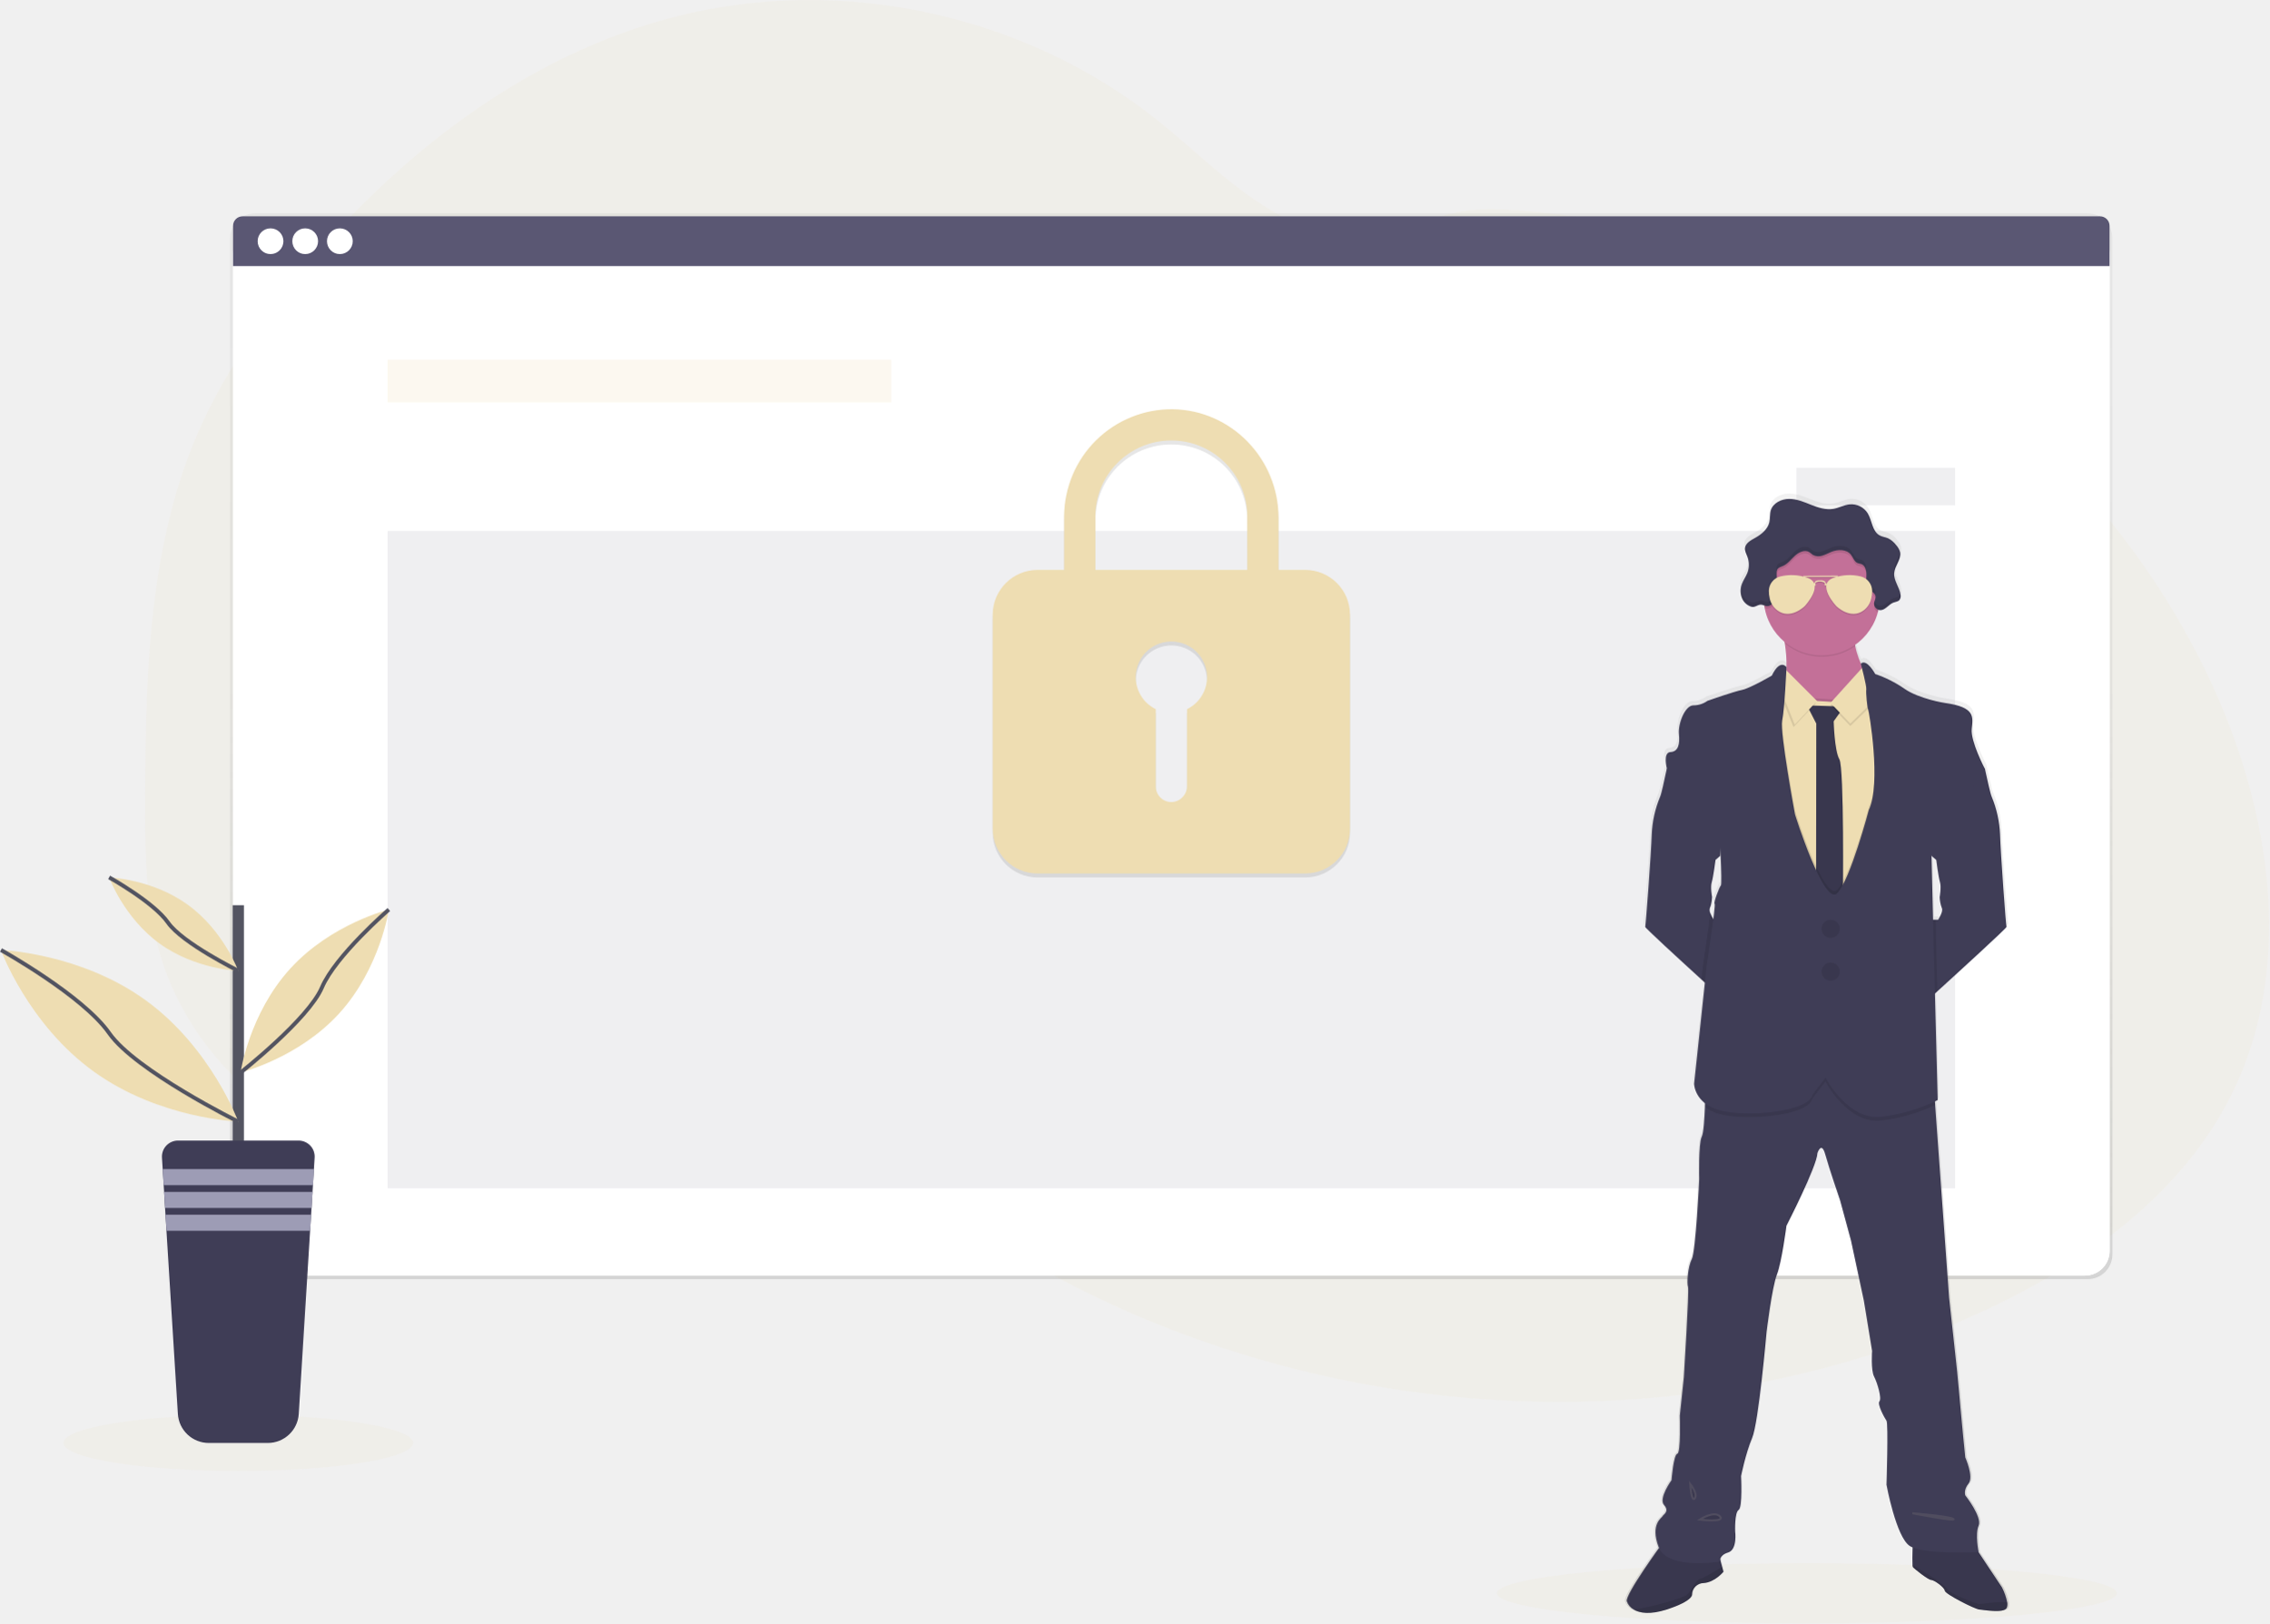
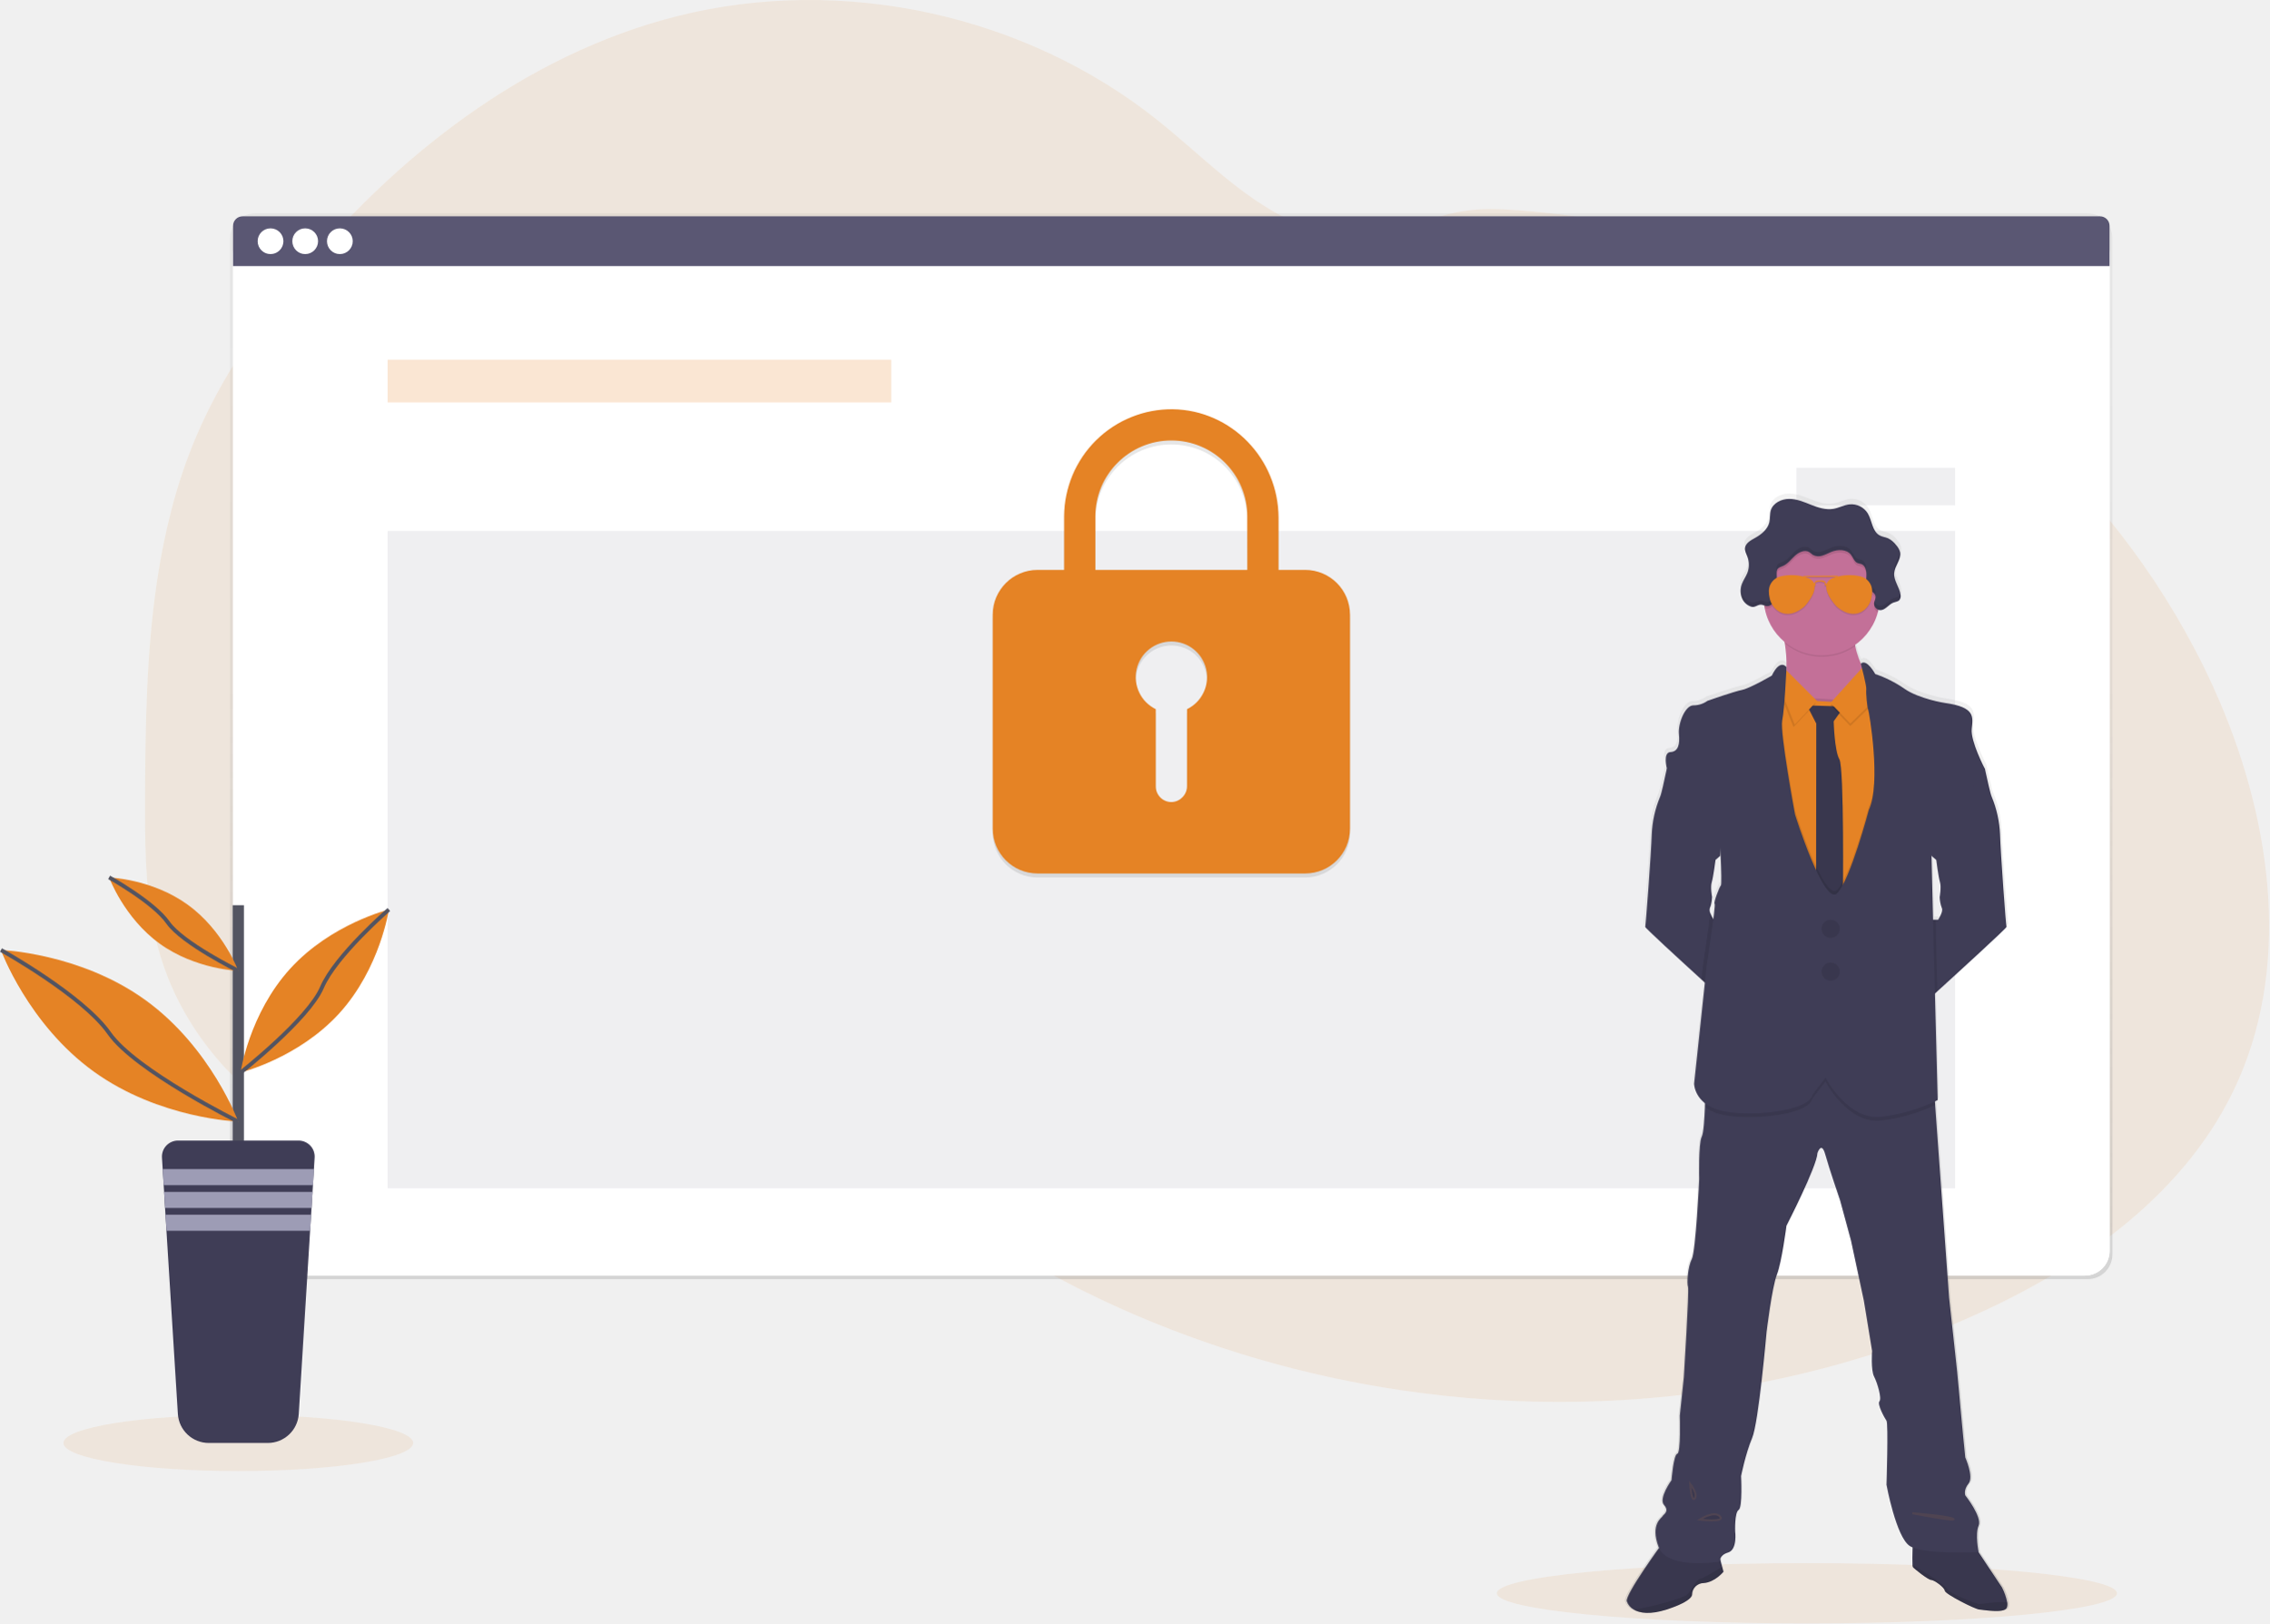
<svg xmlns="http://www.w3.org/2000/svg" xmlns:xlink="http://www.w3.org/1999/xlink" id="06c42c9d-6d9c-45ee-a61b-17902c1dca73" data-name="Layer 1" width="1145.57" height="819.91" viewBox="0 0 1145.57 819.91">
  <defs>
    <linearGradient id="2f697947-2a6f-450c-95af-56e5336b1d5f" x1="591.3" y1="646.08" x2="591.3" y2="107.75" gradientUnits="userSpaceOnUse">
      <stop offset="0" stop-color="gray" stop-opacity="0.25" />
      <stop offset="0.54" stop-color="gray" stop-opacity="0.12" />
      <stop offset="1" stop-color="gray" stop-opacity="0.1" />
    </linearGradient>
    <linearGradient id="2563b911-9cd4-457d-b636-acc38b40f33a" x1="944.34" y1="854.67" x2="944.34" y2="289.29" xlink:href="#2f697947-2a6f-450c-95af-56e5336b1d5f" />
  </defs>
-   <path d="M1154.4,591.26c-26.57,54.81-80.52,91.46-136.43,115.63-75.27,32.55-158.16,45.46-239.91,40q-21.49-1.43-42.85-4.57a540.44,540.44,0,0,1-143.27-41.72q-19.74-8.89-38.68-19.41a494.85,494.85,0,0,1-60.46-39.54q-7.23-5.52-14.26-11.32c-3.25-2.68-6.47-5.42-9.74-8.08-6.9-5.61-14-10.94-21.92-14.93a78.31,78.31,0,0,0-7.34-3.24c-25.08-9.54-54-5.94-80.11,1.5-19.86,5.66-39.22,13.41-59.06,18.94a196,196,0,0,1-26.91,5.72A143.21,143.21,0,0,1,213,624.93l-1.67-.52q-4.2-1.32-8.33-2.89l-1.67-.64q-4-1.54-7.83-3.31l-1.67-.76q-4-1.86-7.83-3.93c-.92-.48-1.83-1-2.73-1.49a163.67,163.67,0,0,1-39.16-30.49c-.33-.33-.64-.67-1-1-1.59-1.72-3.15-3.47-4.66-5.26-.56-.66-1.12-1.32-1.67-2q-2.69-3.28-5.19-6.71c-.25-.33-.49-.67-.73-1A144.59,144.59,0,0,1,112,534.44c-.14-.33-.27-.67-.39-1q-2-5.15-3.65-10.47c-.45-1.48-.88-3-1.26-4.48-.13-.44-.25-.89-.36-1.33-5.52-21.73-6.15-44.32-6.15-66.78q0-3.93,0-7.85c.16-36.33.72-73.28,6.08-109.11,0-.25.07-.5.11-.74a340.76,340.76,0,0,1,7.31-35.82A264.25,264.25,0,0,1,126,260.56c12.33-29,30.26-55.39,50.17-79.85C226.32,119.16,292.09,67.49,369.07,48.15c82.95-20.83,175.14-.87,242.05,52.4,20.4,16.24,38.73,35.47,61.64,47.92,20,10.84,43.41,15.33,64.83,6.8,17.7-7.05,29.22-10.55,49.1-9.48A411.56,411.56,0,0,1,907.05,171c1.56.57,3.12,1.16,4.67,1.75C1012.43,211.28,1099,287.83,1144,386.2q1.79,3.9,3.47,7.86C1174.3,456.73,1184,530.18,1154.4,591.26Z" transform="translate(-26.97 -40.04)" fill="#EEDDB2" opacity="0.1" />
-   <ellipse cx="120.3" cy="728.81" rx="88.28" ry="14.18" fill="#EEDDB2" opacity="0.1" />
-   <ellipse cx="912.26" cy="804.71" rx="156.53" ry="15.2" fill="#EEDDB2" opacity="0.1" />
+   <path d="M1154.4,591.26c-26.57,54.81-80.52,91.46-136.43,115.63-75.27,32.55-158.16,45.46-239.91,40q-21.49-1.43-42.85-4.57a540.44,540.44,0,0,1-143.27-41.72q-19.74-8.89-38.68-19.41a494.85,494.85,0,0,1-60.46-39.54q-7.23-5.52-14.26-11.32c-3.25-2.68-6.47-5.42-9.74-8.08-6.9-5.61-14-10.94-21.92-14.93a78.31,78.31,0,0,0-7.34-3.24c-25.08-9.54-54-5.94-80.11,1.5-19.86,5.66-39.22,13.41-59.06,18.94a196,196,0,0,1-26.91,5.72A143.21,143.21,0,0,1,213,624.93l-1.67-.52q-4.2-1.32-8.33-2.89l-1.67-.64q-4-1.54-7.83-3.31l-1.67-.76q-4-1.86-7.83-3.93c-.92-.48-1.83-1-2.73-1.49a163.67,163.67,0,0,1-39.16-30.49c-.33-.33-.64-.67-1-1-1.59-1.72-3.15-3.47-4.66-5.26-.56-.66-1.12-1.32-1.67-2q-2.69-3.28-5.19-6.71c-.25-.33-.49-.67-.73-1A144.59,144.59,0,0,1,112,534.44c-.14-.33-.27-.67-.39-1q-2-5.15-3.65-10.47c-.45-1.48-.88-3-1.26-4.48-.13-.44-.25-.89-.36-1.33-5.52-21.73-6.15-44.32-6.15-66.78q0-3.93,0-7.85c.16-36.33.72-73.28,6.08-109.11,0-.25.07-.5.11-.74a340.76,340.76,0,0,1,7.31-35.82A264.25,264.25,0,0,1,126,260.56c12.33-29,30.26-55.39,50.17-79.85C226.32,119.16,292.09,67.49,369.07,48.15c82.95-20.83,175.14-.87,242.05,52.4,20.4,16.24,38.73,35.47,61.64,47.92,20,10.84,43.41,15.33,64.83,6.8,17.7-7.05,29.22-10.55,49.1-9.48A411.56,411.56,0,0,1,907.05,171c1.56.57,3.12,1.16,4.67,1.75C1012.43,211.28,1099,287.83,1144,386.2q1.79,3.9,3.47,7.86C1174.3,456.73,1184,530.18,1154.4,591.26Z" transform="translate(-26.97 -40.04)" fill="#e58325" opacity="0.1" />
+   <ellipse cx="120.3" cy="728.81" rx="88.28" ry="14.18" fill="#e58325" opacity="0.1" />
+   <ellipse cx="912.26" cy="804.71" rx="156.53" ry="15.2" fill="#e58325" opacity="0.1" />
  <rect x="116.14" y="107.75" width="950.33" height="538.33" rx="12.49" ry="12.49" fill="url(#2f697947-2a6f-450c-95af-56e5336b1d5f)" />
  <rect x="117.65" y="115.32" width="947.42" height="528.97" rx="12.49" ry="12.49" fill="#fff" />
  <rect x="117.65" y="115.32" width="947.42" height="528.97" rx="12.49" ry="12.49" fill="#fff" />
  <rect x="117.65" y="115.32" width="947.42" height="528.97" rx="12.49" ry="12.49" fill="#fff" opacity="0.04" />
  <path d="M1087.23,149.29H149.43a4.81,4.81,0,0,0-4.81,4.81v20.33H1092V154.1A4.81,4.81,0,0,0,1087.23,149.29Z" transform="translate(-26.97 -40.04)" fill="#5a5773" />
  <g id="6c975d28-8d47-4ade-9154-b3b78f637b65" data-name="buttons">
    <circle cx="136.57" cy="121.82" r="6.5" fill="#fff" />
    <circle cx="154.07" cy="121.82" r="6.5" fill="#fff" />
    <circle cx="171.57" cy="121.82" r="6.5" fill="#fff" />
  </g>
-   <rect x="195.68" y="181.67" width="254.25" height="21.58" fill="#EEDDB2" opacity="0.2" />
+   <rect x="195.68" y="181.67" width="254.25" height="21.58" fill="#e58325" opacity="0.2" />
  <rect x="195.68" y="268.2" width="791.36" height="331.96" fill="#5a5773" opacity="0.1" />
  <path d="M686,329.89H672.45V303.57c0-29.7-23.68-54.39-53.38-54.84a54.28,54.28,0,0,0-54.85,54.11v27.05H550.7a22.62,22.62,0,0,0-22.55,22.55V460.66a22.62,22.62,0,0,0,22.55,22.55H686a22.61,22.61,0,0,0,22.54-22.55V352.44A22.61,22.61,0,0,0,686,329.89Zm-59.75,70.35V439a8.09,8.09,0,0,1-7.5,8.12,7.91,7.91,0,0,1-8.28-7.9v-39a18,18,0,1,1,15.78,0Zm30.44-70.35H580V302.84a38.33,38.33,0,0,1,76.66,0Z" transform="translate(-26.97 -40.04)" opacity="0.1" />
-   <path d="M686,327.89H672.45V301.57c0-29.7-23.68-54.39-53.38-54.84a54.28,54.28,0,0,0-54.85,54.11v27.05H550.7a22.62,22.62,0,0,0-22.55,22.55V458.66a22.62,22.62,0,0,0,22.55,22.55H686a22.61,22.61,0,0,0,22.54-22.55V350.44A22.61,22.61,0,0,0,686,327.89Zm-59.75,70.35V437a8.09,8.09,0,0,1-7.5,8.12,7.91,7.91,0,0,1-8.28-7.9v-39a18,18,0,1,1,15.78,0Zm30.44-70.35H580V300.84a38.33,38.33,0,0,1,76.66,0Z" transform="translate(-26.97 -40.04)" fill="#EEDDB2" />
+   <path d="M686,327.89H672.45V301.57c0-29.7-23.68-54.39-53.38-54.84a54.28,54.28,0,0,0-54.85,54.11v27.05H550.7a22.62,22.62,0,0,0-22.55,22.55V458.66a22.62,22.62,0,0,0,22.55,22.55H686a22.61,22.61,0,0,0,22.54-22.55V350.44A22.61,22.61,0,0,0,686,327.89Zm-59.75,70.35V437a8.09,8.09,0,0,1-7.5,8.12,7.91,7.91,0,0,1-8.28-7.9v-39a18,18,0,1,1,15.78,0Zm30.44-70.35H580V300.84a38.33,38.33,0,0,1,76.66,0Z" transform="translate(-26.97 -40.04)" fill="#e58325" />
  <rect x="906.94" y="236.25" width="80.1" height="18.91" fill="#5a5773" opacity="0.1" />
  <path d="M1041.27,849.33a28.47,28.47,0,0,0-2.68-7.61l-12-17.92h.07s-1.89-9,0-13.42-6.74-15.29-6.74-15.29-1.05-2.73,1.69-6.09-1.69-13.2-1.69-13.2-2.1-20.55-2.31-23.69-1.9-20.54-1.9-20.54l-4-36.89-7.12-97.77-.13-1.83c.88-.43,1.35-.7,1.35-.7l-1.42-54.06,1.23-1.11c10.74-9.72,35.51-32.22,35.26-32.71s-3-37.57-3.32-46.85a55.83,55.83,0,0,0-4.26-19.18c-.62-1.23-2.41-9.34-3.15-12.77-.2-.94-.33-1.53-.33-1.53s-7.26-13.84-6.63-20.13,1.89-11-13.59-13.2c0,0-13-1.94-20.74-7.23A59,59,0,0,0,974,378.17s-4.34-8-7.36-5.29a42,42,0,0,1-2.85-8.91l-.09-.56a29.47,29.47,0,0,0,11.64-16.66c.1-.38.18-.77.27-1.15a3.25,3.25,0,0,0,.93.17c2.63,0,4.25-2.93,6.71-3.86,1-.39,2.23-.45,3-1.24a2.93,2.93,0,0,0,.66-2.21,4.51,4.51,0,0,0,0-.82,2.93,2.93,0,0,0,0-.29l0,.1c-.67-3.64-3.49-6.87-3.18-10.57.3-3.48,3.36-6.54,3.11-9.93a5.4,5.4,0,0,0-.07-.8l0,.12a8.56,8.56,0,0,0-2-3.54,11.36,11.36,0,0,0-4.12-3.46c-1.39-.61-3-.75-4.3-1.48-3.82-2.08-3.81-7.5-6.08-11.2A9.91,9.91,0,0,0,961,292c-2.84.28-5.41,1.79-8.22,2.28-3.84.68-7.75-.57-11.39-2s-7.33-3-11.24-3-8.14,2-9.32,5.69c-.63,2-.32,4.15-.8,6.18-.86,3.58-4,6.14-7.25,7.92-2,1.11-4.38,2.38-5,4.48,0-.06,0-.11,0-.16a3.84,3.84,0,0,0-.1.51,3.75,3.75,0,0,0,0,.67c0,1.44.76,2.81,1.27,4.18a11.53,11.53,0,0,1-.06,8.06c-.74,1.9-2,3.57-2.72,5.46a10.75,10.75,0,0,0-.66,2.74l0-.16a11,11,0,0,0,0,1.28,9,9,0,0,0,1,4.2A7.54,7.54,0,0,0,911,344.1c2,.46,3.25-1.5,5.36-1a8.42,8.42,0,0,1,1.11.35c.07.45.14.9.22,1.34a29.39,29.39,0,0,0,10.14,17.17c0,.24.08.48.11.73h0a67.15,67.15,0,0,1,.83,12.06s-3.15-4.61-7.47,4.29c0,0-11.27,6.5-15.16,7.24s-17.7,5.55-17.7,5.55a12.18,12.18,0,0,1-7.16,2.31c-4.31,0-7.89,9.43-7.37,14.56s-.31,8.91-4.32,9.12-1.82,8.34-1.79,8.48l-.37,1.75c-.78,3.58-2.48,11.26-3.08,12.46a56,56,0,0,0-4.27,19.18c-.31,9.28-3,46.22-3.31,46.85-.21.41,16.76,15.92,28.69,26.76l1.73,1.56-5.49,51.28a13.69,13.69,0,0,0,5.64,10c0,.6,0,1.21-.06,1.84-.24,6-.72,13.26-1.68,15.16-1.68,3.36-1.26,21.38-1.26,21.38s-1.69,36.68-3.79,40.67-2.53,12.36-1.9,14-2.11,45.69-2.11,45.69l-2.1,19.71s.63,18.86-1.27,19.28-2.95,13.42-2.95,13.42-6.73,9.22-3.79,12.57-.43,4.83-.74,5.66-6.42,4-2,15.72a3.45,3.45,0,0,0,.14.34c-4.14,5.75-17.26,24.3-16.46,27.12a7.43,7.43,0,0,0,3.5,4.2c3.09,1.85,8.39,2.71,16.82,0,14-4.51,13-7.76,13-7.76a5.94,5.94,0,0,1,5.9-5.66c5.79-.42,10.11-5.76,10.11-5.76l-.68-2.53-.93-3.5c.11-1,.82-2.75,4-3.72,4.85-1.47,3.58-10.69,3.58-10.69s-.42-9.64,1.68-10.9,1.27-17.19,1.27-17.19,2.32-11.53,5.68-19.29,7.38-53.86,7.38-53.86,2.73-22.64,5.26-29.14,4.85-24.73,4.85-24.73,15.59-30.19,15.79-36.9c0,0,2-6.29,4,.63s7.62,23.48,7.62,23.48l5.47,20.33,6.53,30.39,4.22,25.58s-.64,9.64,1,13,4,11.1,2.74,12.57,2.52,8.39,3.58,9.85,0,32.49,0,32.49,4.84,26.41,11.79,31a8.5,8.5,0,0,0,1.54.8c-.1,2.86-.2,6.69-.07,8.69a3.33,3.33,0,0,0,.22,1.31c.63.84,7.79,6.5,9.27,6.5s6.73,3.67,6.95,5.45,15.39,9.32,17.54,9.54,12.57,2.09,14-.84A4.85,4.85,0,0,0,1041.27,849.33ZM1004,471.61l1.08.93s1.11,8.65,1.9,11.24-.16,7.63-.16,7.63a17.55,17.55,0,0,0,1.11,5.5c.94,1.89-1.9,6-1.9,6h-2.53l-.79-32.38Zm-75.23-96.68v-.19C928.75,374.8,928.74,374.87,928.74,374.93ZM889.92,499.58a3.65,3.65,0,0,1-.16-2.67,8,8,0,0,0,.53-1.48,22.92,22.92,0,0,0,.58-4,.28.28,0,0,0,0-.05c-.09-.48-.9-5.12-.15-7.58s1.89-11.24,1.89-11.24l.72-.61L895,470.5s0-.54.12-1.43c.35,7.6.63,16,.18,16.42-.84.83-3.9,9-3.16,9.32.24.11-.09,3.38-.65,7.78A15.94,15.94,0,0,1,889.92,499.58Z" transform="translate(-26.97 -40.04)" fill="url(#2563b911-9cd4-457d-b636-acc38b40f33a)" />
  <path d="M970.52,382.92v12.44L945,408.19s-25.34-15.33-19.09-21.43c4-3.86,3.23-14.46,2.15-21.75h0c-.63-4.24-1.36-7.35-1.36-7.35s45.52-13,38.64-3.13c-2.3,3.3-2.48,7.57-1.71,11.8C965.19,374.72,970.52,382.92,970.52,382.92Z" transform="translate(-26.97 -40.04)" fill="#c37098" />
  <path d="M900.61,504.57l-3.29,40.52s-4.93-4.47-11.31-10.29c-11.83-10.79-28.63-26.22-28.43-26.63.31-.63,3-37.39,3.29-46.63a55.8,55.8,0,0,1,4.22-19.08c.6-1.2,2.29-8.84,3-12.41.24-1.11.39-1.83.39-1.83L874,426s23,25.66,23,26.13-1.57,20.18-1.57,20.18l-1.63,1.42-.71.61s-1.1,8.61-1.88,11.19.06,7.06.15,7.54v0a23.25,23.25,0,0,1-.57,4,8.38,8.38,0,0,1-.53,1.47,3.67,3.67,0,0,0,.16,2.66,16.08,16.08,0,0,0,1.72,3.29Z" transform="translate(-26.97 -40.04)" fill="#3f3d56" />
  <path d="M1040,508.17c.24.49-24.29,22.88-34.92,32.55l-4.82,4.37L997,504.57h8.45s2.82-4.07,1.88-5.95a17.39,17.39,0,0,1-1.09-5.47s.93-5,.15-7.59-1.88-11.19-1.88-11.19l-1.07-.92-1.27-1.11s-1.57-19.71-1.57-20.18,23-26.13,23-26.13l5.48,2.19s.12.59.32,1.53c.74,3.41,2.51,11.48,3.12,12.71a55.8,55.8,0,0,1,4.22,19.08C1037,470.78,1039.68,507.54,1040,508.17Z" transform="translate(-26.97 -40.04)" fill="#3f3d56" />
  <path d="M1040.1,852.11c-1.47,2.92-11.79,1-13.92.84s-17.17-7.73-17.38-9.5-5.42-5.42-6.88-5.42-8.55-5.64-9.18-6.47a3.19,3.19,0,0,1-.21-1.3c-.22-3.43.21-12.26.21-12.26l30.25,1.67,14.7,22.11a28.52,28.52,0,0,1,2.66,7.57A5,5,0,0,1,1040.1,852.11Z" transform="translate(-26.97 -40.04)" fill="#3f3d56" />
  <path d="M1040.1,852.11c-1.47,2.92-11.79,1-13.92.84s-17.17-7.73-17.38-9.5-5.42-5.42-6.88-5.42-8.55-5.64-9.18-6.47a3.19,3.19,0,0,1-.21-1.3c-.22-3.43.21-12.26.21-12.26l30.25,1.67,14.7,22.11a28.52,28.52,0,0,1,2.66,7.57A5,5,0,0,1,1040.1,852.11Z" transform="translate(-26.97 -40.04)" opacity="0.1" />
  <path d="M1040.1,852.11c-1.47,2.92-11.79,1-13.92.84s-17.17-7.73-17.38-9.5-5.42-5.42-6.88-5.42-8.55-5.64-9.18-6.47a3.19,3.19,0,0,1-.21-1.3l9.8,6.2s6.26,4,7.93,6.37,14.83,7.3,15.92,7.4c.81.08,9.45-1.58,14.17-.88A5,5,0,0,1,1040.1,852.11Z" transform="translate(-26.97 -40.04)" opacity="0.1" />
  <path d="M897.1,833.86s-4.28,5.32-10,5.73a5.89,5.89,0,0,0-5.84,5.63s1,3.24-12.83,7.73c-8.35,2.69-13.6,1.84-16.66,0a7.44,7.44,0,0,1-3.47-4.18c-.94-3.33,17.52-28.68,17.52-28.68l16.8-1,12,5.42,1.84,6.87Z" transform="translate(-26.97 -40.04)" fill="#3f3d56" />
  <path d="M897.1,833.86s-4.28,5.32-10,5.73a5.89,5.89,0,0,0-5.84,5.63s1,3.24-12.83,7.73c-8.35,2.69-13.6,1.84-16.66,0a7.44,7.44,0,0,1-3.47-4.18c-.94-3.33,17.52-28.68,17.52-28.68l16.8-1,12,5.42,1.84,6.87Z" transform="translate(-26.97 -40.04)" opacity="0.1" />
  <path d="M897.1,833.86s-4.28,5.32-10,5.73a5.89,5.89,0,0,0-5.84,5.63s1,3.24-12.83,7.73c-8.35,2.69-13.6,1.84-16.66,0,7.87-.82,25.26-5.79,27-7.51,2.09-2.09,4.7-7.83,6.47-7.93,1.23-.08,7.48-3.84,11.23-6.17Z" transform="translate(-26.97 -40.04)" fill="none" />
  <path d="M897.1,833.86s-4.28,5.32-10,5.73a5.89,5.89,0,0,0-5.84,5.63s1,3.24-12.83,7.73c-8.35,2.69-13.6,1.84-16.66,0,7.87-.82,25.26-5.79,27-7.51,2.09-2.09,4.7-7.83,6.47-7.93,1.23-.08,7.48-3.84,11.23-6.17Z" transform="translate(-26.97 -40.04)" opacity="0.1" />
  <path d="M1025.91,810.6c-1.88,4.38,0,13.35,0,13.35s-28,1.46-34.84-3.13-11.68-30.88-11.68-30.88,1-30.87,0-32.33-4.8-8.34-3.55-9.8-1-9.18-2.71-12.52-1-12.93-1-12.93l-4.18-25.46-6.46-30.24L956,646.42s-5.63-16.48-7.54-23.36-3.93-.63-3.93-.63c-.2,6.68-15.64,36.72-15.64,36.72s-2.3,18.15-4.8,24.61-5.22,29-5.22,29-4,45.89-7.3,53.61S906,785.56,906,785.56s.84,15.86-1.25,17.11S903,813.52,903,813.52s1.25,9.17-3.55,10.64-4,4.59-4,4.59-26.7,4.38-31.08-7.31,1.67-14.8,2-15.64,3.66-2.29.74-5.64,3.75-12.51,3.75-12.51,1.05-12.93,2.92-13.35,1.26-19.19,1.26-19.19l2.08-19.61s2.72-43.81,2.09-45.48-.21-10,1.88-14,3.75-40.48,3.75-40.48-.42-17.93,1.25-21.27c1-1.89,1.42-9.16,1.66-15.09.18-4.53.22-8.28.22-8.28l23.36-8.76,30-9.59,25.24,12.1,36.93,7.09.46,6.37,7.05,97.31,4,36.71s1.67,17.31,1.88,20.44,2.29,23.58,2.29,23.58,4.38,9.8,1.67,13.14-1.67,6-1.67,6S1027.79,806.22,1025.91,810.6Z" transform="translate(-26.97 -40.04)" fill="#3f3d56" />
  <path d="M965.36,354.53c-2.3,3.3-2.48,7.57-1.71,11.8A29.34,29.34,0,0,1,928.08,365h0c-.63-4.24-1.36-7.35-1.36-7.35S972.24,344.67,965.36,354.53Z" transform="translate(-26.97 -40.04)" opacity="0.1" />
  <path d="M976,341.77a29.3,29.3,0,1,1-29.3-29.3A29.16,29.16,0,0,1,976,341.77Z" transform="translate(-26.97 -40.04)" fill="#c37098" />
  <polygon points="955.13 350.42 945.53 521.37 893.38 510.42 883.05 441.89 893.28 349.89 900.98 350.88 914.56 352.61 928.01 353.44 942.59 351.82 955.13 350.42" opacity="0.1" />
-   <polygon points="955.13 351.67 945.53 522.62 893.38 511.67 883.05 443.14 893.28 351.15 900.98 352.13 914.56 353.86 928.01 354.69 942.59 353.07 955.13 351.67" fill="#EEDDB2" />
+   <polygon points="955.13 351.67 945.53 522.62 893.38 511.67 883.05 443.14 893.28 351.15 900.98 352.13 914.56 353.86 928.01 354.69 942.59 353.07 955.13 351.67" fill="#e58325" />
  <path d="M939.23,396.3l18.78.63-5.28,7.39s.37,14.93,2.88,19.21,1.77,70.4,1.77,70.4l-5,9.49-8.55-10.64.11-87.3Z" transform="translate(-26.97 -40.04)" fill="#3f3d56" />
  <path d="M939.23,396.3l18.78.63-5.28,7.39s.37,14.93,2.88,19.21,1.77,70.4,1.77,70.4l-5,9.49-8.55-10.64.11-87.3Z" transform="translate(-26.97 -40.04)" opacity="0.1" />
  <polygon points="941.67 336.86 924.15 356.26 934.16 366.69 950.75 350.52 941.67 336.86" opacity="0.1" />
-   <polygon points="941.67 335.61 924.15 355.01 934.16 365.44 950.75 349.27 941.67 335.61" fill="#EEDDB2" />
+   <polygon points="941.67 335.61 924.15 355.01 934.16 365.44 950.75 349.27 941.67 335.61" fill="#e58325" />
  <polygon points="916.75 355.32 899.01 337.59 897.34 346.87 905.48 367.21 916.75 355.32" opacity="0.1" />
-   <polygon points="917.37 354.07 899.64 336.34 897.97 345.62 906.11 365.96 917.37 354.07" fill="#EEDDB2" />
+   <polygon points="917.37 354.07 899.64 336.34 897.97 345.62 906.11 365.96 917.37 354.07" fill="#e58325" />
  <path d="M1004.05,598.14a86.57,86.57,0,0,1-27,7.81c-17.21,2.19-28.47-19.71-28.47-19.71l-6.57,8.55c-2.09,9.08-33.9,11.37-46.83,7.93a20.69,20.69,0,0,1-7.42-3.51c.18-4.53.22-8.28.22-8.28l23.36-8.76,30-9.59,25.24,12.1,36.93,7.09Z" transform="translate(-26.97 -40.04)" opacity="0.1" />
  <path d="M982.1,391.72l-9.59,170.94-52.16-10.95L910,483.19l10.22-92,7.7,1a93.48,93.48,0,0,1-1.13,10c-1.25,5.85,6.47,47.36,6.47,47.36s14.67,46.55,21.27,39.84,16-42.14,16-42.14c6.37-13.14.11-50-.36-50.74a14.88,14.88,0,0,1-.6-3.35Z" transform="translate(-26.97 -40.04)" opacity="0.1" />
  <path d="M1004.63,524l.44,16.75-4.82,4.37L997,504.57h7.2Z" transform="translate(-26.97 -40.04)" opacity="0.1" />
  <path d="M891.37,493.1v0a23.25,23.25,0,0,1-.57,4c0-.37,0-.58-.08-.61C890.42,496.41,890.78,494.88,891.37,493.1Z" transform="translate(-26.97 -40.04)" opacity="0.1" />
  <path d="M900.61,504.57l-3.29,40.52s-4.93-4.47-11.31-10.29l.76-7.18s2.69-17.64,3.67-26.34a16.08,16.08,0,0,0,1.72,3.29Z" transform="translate(-26.97 -40.04)" opacity="0.1" />
  <path d="M928.9,377s-3.12-4.59-7.4,4.27c0,0-11.16,6.47-15,7.2S889,394,889,394a12.08,12.08,0,0,1-7.09,2.29c-4.28,0-7.83,9.39-7.31,14.5s-.31,8.87-4.27,9.08-1.78,8.44-1.78,8.44l26.39,30.25s1.67,27.85.84,28.69-3.86,9-3.13,9.28-4,31.08-4,31.08l-6.36,59.77s0,10,12.94,13.45S940,602,942.05,592.92l6.57-8.56s11.26,21.91,28.47,19.72,28.17-8.45,28.17-8.45L1003.38,524l-1.25-51.63L1029,428.22s-7.2-13.77-6.57-20,1.87-10.95-13.46-13.14c0,0-12.93-1.93-20.55-7.2a58.74,58.74,0,0,0-14.7-7.4s-4.3-8-7.29-5.26c0,0,3,11.31,2.75,13s.47,9.33.94,10.12,6.73,37.6.36,50.74c0,0-9.35,35.43-16,42.14s-21.27-39.84-21.27-39.84-7.72-41.52-6.47-47.36S928.9,377,928.9,377Z" transform="translate(-26.97 -40.04)" fill="#3f3d56" />
  <circle cx="924.25" cy="469.12" r="4.59" fill="#3f3d56" />
  <circle cx="924.25" cy="490.76" r="4.59" fill="#3f3d56" />
  <circle cx="924.25" cy="469.12" r="4.59" opacity="0.1" />
  <circle cx="924.25" cy="490.76" r="4.59" opacity="0.1" />
-   <path d="M992.47,804.34s18.84,1.46,20.71,2.92S992.47,804.34,992.47,804.34Z" transform="translate(-26.97 -40.04)" stroke="#EEDDB2" stroke-miterlimit="10" opacity="0.1" />
-   <path d="M880.3,789.53s4,5,2.3,7.3S880.3,789.53,880.3,789.53Z" transform="translate(-26.97 -40.04)" stroke="#EEDDB2" stroke-miterlimit="10" opacity="0.1" />
-   <path d="M885.1,807.56s7.3-4.8,10.22-1.61S885.1,807.56,885.1,807.56Z" transform="translate(-26.97 -40.04)" stroke="#EEDDB2" stroke-miterlimit="10" opacity="0.1" />
+   <path d="M992.47,804.34s18.84,1.46,20.71,2.92S992.47,804.34,992.47,804.34Z" transform="translate(-26.97 -40.04)" stroke="#e58325" stroke-miterlimit="10" opacity="0.1" />
+   <path d="M880.3,789.53s4,5,2.3,7.3S880.3,789.53,880.3,789.53Z" transform="translate(-26.97 -40.04)" stroke="#e58325" stroke-miterlimit="10" opacity="0.1" />
+   <path d="M885.1,807.56s7.3-4.8,10.22-1.61S885.1,807.56,885.1,807.56Z" transform="translate(-26.97 -40.04)" stroke="#e58325" stroke-miterlimit="10" opacity="0.1" />
  <path d="M976,341.77a29.16,29.16,0,0,1-.94,7.41,3.33,3.33,0,0,1-1.94-3.26c.13-1.19.92-2.28.75-3.46-.25-1.82-2.45-2.56-3.61-4-1.43-1.74-1.12-4.27-1-6.52s-.45-5-2.56-5.77c-.63-.23-1.32-.25-1.93-.51-1.66-.7-2.17-2.76-3.28-4.18-2.22-2.86-6.63-2.8-10-1.44a47.53,47.53,0,0,1-4.5,1.88,5.88,5.88,0,0,1-4.71-.35c-.66-.42-1.19-1-1.87-1.42-2.26-1.36-5.22,0-7.18,1.75s-3.53,4.1-6,5.17c-1.11.5-2.48.8-3,1.88a3.94,3.94,0,0,0-.32,1.87c0,3.89.46,7.84-.35,11.65-.52,2.45-2.24,5.23-4.73,4.93a4.67,4.67,0,0,1-.91-.23,29.3,29.3,0,1,1,58.1-5.42Z" transform="translate(-26.97 -40.04)" opacity="0.1" />
  <path d="M916.61,345.51c.75.17,1.46.56,2.23.66,2.49.3,4.21-2.48,4.73-4.93.81-3.81.39-7.76.36-11.65a3.81,3.81,0,0,1,.31-1.87c.57-1.08,1.94-1.38,3-1.88,2.42-1.08,4-3.38,6-5.17s4.91-3.11,7.17-1.75c.67.4,1.21,1,1.87,1.42a6,6,0,0,0,4.72.35c1.55-.46,3-1.27,4.49-1.88,3.34-1.36,7.76-1.41,10,1.43,1.11,1.43,1.62,3.48,3.28,4.18.61.26,1.3.29,1.93.52,2.11.79,2.65,3.52,2.56,5.77s-.39,4.78,1,6.52c1.16,1.42,3.36,2.16,3.61,4,.16,1.18-.62,2.28-.75,3.46a3.32,3.32,0,0,0,3.13,3.54c2.6,0,4.21-2.91,6.64-3.84,1-.39,2.21-.45,3-1.24a3.31,3.31,0,0,0,.62-2.71c-.49-3.83-3.56-7.16-3.23-11,.31-3.68,3.72-6.89,3-10.51a8.52,8.52,0,0,0-2-3.57,11.56,11.56,0,0,0-4.08-3.45c-1.39-.6-3-.74-4.27-1.47-3.78-2.07-3.77-7.47-6-11.15a9.79,9.79,0,0,0-9.12-4.54c-2.81.28-5.36,1.77-8.14,2.27-3.81.68-7.67-.57-11.28-2s-7.26-3-11.13-3-8.06,2-9.24,5.66c-.62,2-.31,4.14-.79,6.15-.84,3.57-4,6.11-7.18,7.88-2.19,1.22-4.82,2.62-5.08,5.11-.17,1.58.7,3,1.25,4.53a11.53,11.53,0,0,1-.06,8c-.73,1.89-1.95,3.55-2.69,5.43a9.75,9.75,0,0,0,.26,8,7.46,7.46,0,0,0,4.57,3.75C913.27,347,914.51,345.05,916.61,345.51Z" transform="translate(-26.97 -40.04)" fill="#3f3d56" />
  <g opacity="0.1">
    <path d="M923.57,339.06c-.52,2.45-2.25,5.23-4.74,4.93-.77-.1-1.47-.49-2.23-.66-2.09-.46-3.33,1.5-5.3,1a7.48,7.48,0,0,1-4.58-3.75,8.66,8.66,0,0,1-.93-3.27,9.13,9.13,0,0,0,.93,5.15,7.48,7.48,0,0,0,4.58,3.75c2,.46,3.21-1.5,5.3-1a22.61,22.61,0,0,0,2.23.65c2.49.31,4.22-2.47,4.74-4.92a28.89,28.89,0,0,0,.48-6.57A24.63,24.63,0,0,1,923.57,339.06Z" transform="translate(-26.97 -40.04)" />
    <path d="M909.87,324a11.51,11.51,0,0,0-.66-4.83,25.53,25.53,0,0,1-1.15-3.16,4.59,4.59,0,0,0-.1.51c-.17,1.57.71,3,1.25,4.53A11.47,11.47,0,0,1,909.87,324Z" transform="translate(-26.97 -40.04)" />
    <path d="M986.27,318.73c-.47,2.84-2.77,5.51-3,8.5a7.15,7.15,0,0,0,0,1.54C983.77,325.28,986.86,322.19,986.27,318.73Z" transform="translate(-26.97 -40.04)" />
    <path d="M986.44,339.83a2.35,2.35,0,0,1-.57,1.12c-.74.79-2,.85-3,1.24-2.43.93-4,3.87-6.64,3.84a3.35,3.35,0,0,1-3-2.32,5.18,5.18,0,0,0-.14.66,3.32,3.32,0,0,0,3.13,3.53c2.61,0,4.21-2.91,6.64-3.83,1-.39,2.22-.45,3-1.24a3.31,3.31,0,0,0,.62-2.71C986.47,340,986.45,339.92,986.44,339.83Z" transform="translate(-26.97 -40.04)" />
    <path d="M973.9,339c-.25-1.82-2.45-2.56-3.61-4a5.48,5.48,0,0,1-1.1-3.28c-.08,1.86-.05,3.76,1.1,5.16s2.9,2,3.46,3.44A3.21,3.21,0,0,0,973.9,339Z" transform="translate(-26.97 -40.04)" />
    <path d="M969.25,328.53c.08-2.25-.46-5-2.57-5.77-.62-.23-1.31-.26-1.92-.51-1.66-.7-2.18-2.76-3.28-4.18-2.23-2.85-6.64-2.8-10-1.44-1.5.61-2.93,1.42-4.49,1.88a5.88,5.88,0,0,1-4.71-.35c-.66-.42-1.2-1-1.87-1.42-2.27-1.36-5.23,0-7.18,1.75s-3.53,4.09-6,5.17c-1.12.5-2.48.8-3.06,1.88a3.93,3.93,0,0,0-.31,1.87c0,.39,0,.78,0,1.17a2.84,2.84,0,0,1,.29-1.16c.58-1.08,1.94-1.38,3.06-1.88,2.42-1.08,4-3.38,6-5.17s4.91-3.11,7.18-1.75c.67.4,1.21,1,1.87,1.41a5.84,5.84,0,0,0,4.71.35,46.21,46.21,0,0,0,4.49-1.87c3.35-1.36,7.76-1.42,10,1.43,1.1,1.42,1.62,3.48,3.28,4.18.61.26,1.3.29,1.92.52,1.71.64,2.39,2.56,2.54,4.46Z" transform="translate(-26.97 -40.04)" />
  </g>
  <g opacity="0.1">
    <path d="M920,339a7.67,7.67,0,0,1,5.78-7.17,24,24,0,0,1,13.48.61c9.49,3.14-1.2,14.44-1.2,14.44s-7.11,7-13.74,2.11a10.39,10.39,0,0,1-3.87-6A15.3,15.3,0,0,1,920,339Z" transform="translate(-26.97 -40.04)" />
    <path d="M972.17,339a7.67,7.67,0,0,0-5.79-7.17,24,24,0,0,0-13.47.61c-9.49,3.14,1.2,14.44,1.2,14.44s7.1,7,13.74,2.11a10.39,10.39,0,0,0,3.87-6A15.3,15.3,0,0,0,972.17,339Z" transform="translate(-26.97 -40.04)" />
    <polygon points="910.5 291.48 910.5 291.95 927.83 291.95 927.83 291.39 910.5 291.48" />
    <path d="M943,336.53h.55v-1.59s1.76-1.37,4.68,0v1.42h1v-.93h-.49s.2-1.93-3.06-1.62c0,0-2.62-.25-2.56,1.41h-.6Z" transform="translate(-26.97 -40.04)" />
  </g>
-   <path d="M920,338.35a7.67,7.67,0,0,1,5.78-7.17,24.13,24.13,0,0,1,13.48.61c9.49,3.15-1.2,14.44-1.2,14.44s-7.11,7-13.74,2.11a10.33,10.33,0,0,1-3.87-6A15.21,15.21,0,0,1,920,338.35Z" transform="translate(-26.97 -40.04)" fill="#EEDDB2" />
-   <path d="M972.17,338.35a7.67,7.67,0,0,0-5.79-7.17,24.09,24.09,0,0,0-13.47.61c-9.49,3.15,1.2,14.44,1.2,14.44s7.1,7,13.74,2.11a10.33,10.33,0,0,0,3.87-6A15.21,15.21,0,0,0,972.17,338.35Z" transform="translate(-26.97 -40.04)" fill="#EEDDB2" />
-   <polygon points="910.5 290.85 910.5 291.33 927.83 291.33 927.83 290.76 910.5 290.85" fill="#EEDDB2" />
-   <path d="M943,335.9h.55v-1.59s1.76-1.36,4.68,0v1.43h1v-.94h-.49s.2-1.92-3.06-1.62c0,0-2.62-.24-2.56,1.41h-.6Z" transform="translate(-26.97 -40.04)" fill="#EEDDB2" />
+   <path d="M920,338.35a7.67,7.67,0,0,1,5.78-7.17,24.13,24.13,0,0,1,13.48.61c9.49,3.15-1.2,14.44-1.2,14.44s-7.11,7-13.74,2.11a10.33,10.33,0,0,1-3.87-6A15.21,15.21,0,0,1,920,338.35Z" transform="translate(-26.97 -40.04)" fill="#e58325" />
+   <path d="M972.17,338.35a7.67,7.67,0,0,0-5.79-7.17,24.09,24.09,0,0,0-13.47.61c-9.49,3.15,1.2,14.44,1.2,14.44s7.1,7,13.74,2.11a10.33,10.33,0,0,0,3.87-6A15.21,15.21,0,0,0,972.17,338.35Z" transform="translate(-26.97 -40.04)" fill="#e58325" />
+   <polygon points="910.5 290.85 910.5 291.33 927.83 291.33 927.83 290.76 910.5 290.85" fill="#e58325" />
+   <path d="M943,335.9h.55v-1.59s1.76-1.36,4.68,0v1.43h1v-.94h-.49s.2-1.92-3.06-1.62c0,0-2.62-.24-2.56,1.41h-.6Z" transform="translate(-26.97 -40.04)" fill="#e58325" />
  <rect x="117.46" y="457.19" width="5.68" height="127.9" fill="#535461" />
  <path d="M185.81,624.74l-.36,5.76-.5,8.13-.21,3.39-.5,8.14-.22,3.39-.5,8.13-5.73,92.47a15.66,15.66,0,0,1-15.63,14.7H132.38a15.65,15.65,0,0,1-15.62-14.7L111,661.68l-.5-8.13-.21-3.39L109.8,642l-.21-3.39-.5-8.13-.36-5.76a8.11,8.11,0,0,1,8.1-8.61h60.89A8.1,8.1,0,0,1,185.81,624.74Z" transform="translate(-26.97 -40.04)" fill="#3f3d56" />
  <polygon points="158.48 590.46 157.98 598.59 82.61 598.59 82.11 590.46 158.48 590.46" fill="#9d9cb5" />
  <polygon points="157.77 601.98 157.27 610.12 83.33 610.12 82.82 601.98 157.77 601.98" fill="#9d9cb5" />
  <polygon points="157.05 613.51 156.55 621.64 84.05 621.64 83.54 613.51 157.05 613.51" fill="#9d9cb5" />
-   <path d="M100.41,545.17c33.08,23.93,46.86,61.37,46.86,61.37s-39.87-1.37-73-25.3-46.86-61.37-46.86-61.37S67.32,521.24,100.41,545.17Z" transform="translate(-26.97 -40.04)" fill="#EEDDB2" />
+   <path d="M100.41,545.17c33.08,23.93,46.86,61.37,46.86,61.37s-39.87-1.37-73-25.3-46.86-61.37-46.86-61.37S67.32,521.24,100.41,545.17Z" transform="translate(-26.97 -40.04)" fill="#e58325" />
  <path d="M27.46,519.87s41.38,23,54.65,42,65.16,44.68,65.16,44.68" transform="translate(-26.97 -40.04)" fill="none" stroke="#535461" stroke-miterlimit="10" stroke-width="2" />
-   <path d="M121.76,497c18,13,25.51,33.4,25.51,33.4s-21.7-.74-39.71-13.77-25.5-33.4-25.5-33.4S103.76,483.92,121.76,497Z" transform="translate(-26.97 -40.04)" fill="#EEDDB2" />
+   <path d="M121.76,497c18,13,25.51,33.4,25.51,33.4s-21.7-.74-39.71-13.77-25.5-33.4-25.5-33.4S103.76,483.92,121.76,497Z" transform="translate(-26.97 -40.04)" fill="#e58325" />
  <path d="M82.06,483.18s22.52,12.5,29.74,22.85,35.47,24.32,35.47,24.32" transform="translate(-26.97 -40.04)" fill="none" stroke="#535461" stroke-miterlimit="10" stroke-width="2" />
-   <path d="M173.44,529.32c-20.69,22.73-25.06,52.43-25.06,52.43s29.16-7.15,49.84-29.88,25.06-52.44,25.06-52.44S194.12,506.58,173.44,529.32Z" transform="translate(-26.97 -40.04)" fill="#EEDDB2" />
+   <path d="M173.44,529.32c-20.69,22.73-25.06,52.43-25.06,52.43s29.16-7.15,49.84-29.88,25.06-52.44,25.06-52.44S194.12,506.58,173.44,529.32Z" transform="translate(-26.97 -40.04)" fill="#e58325" />
  <path d="M223.28,499.43s-26.94,23.3-33.79,39.36-41.11,43-41.11,43" transform="translate(-26.97 -40.04)" fill="none" stroke="#535461" stroke-miterlimit="10" stroke-width="2" />
</svg>
